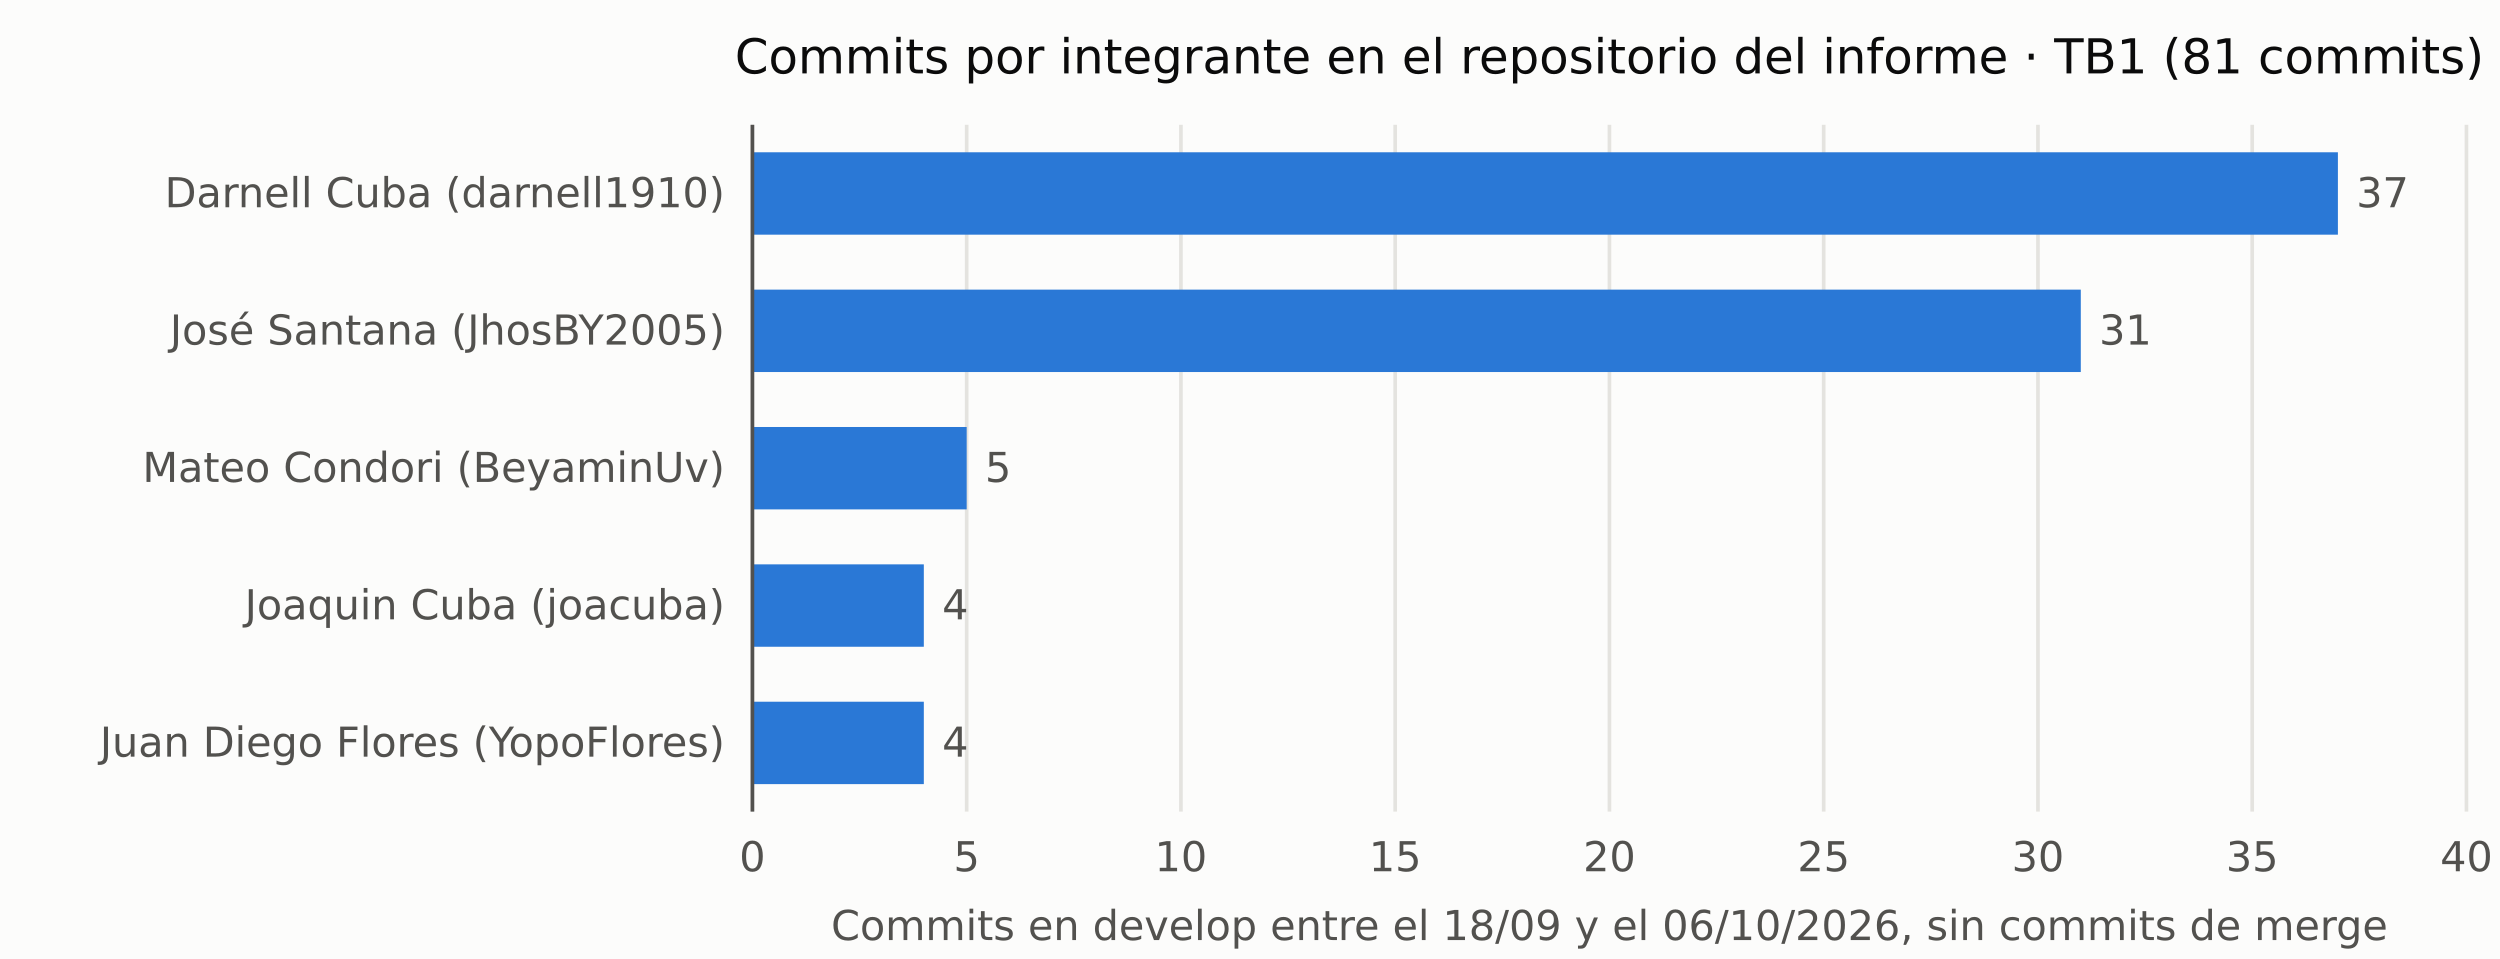
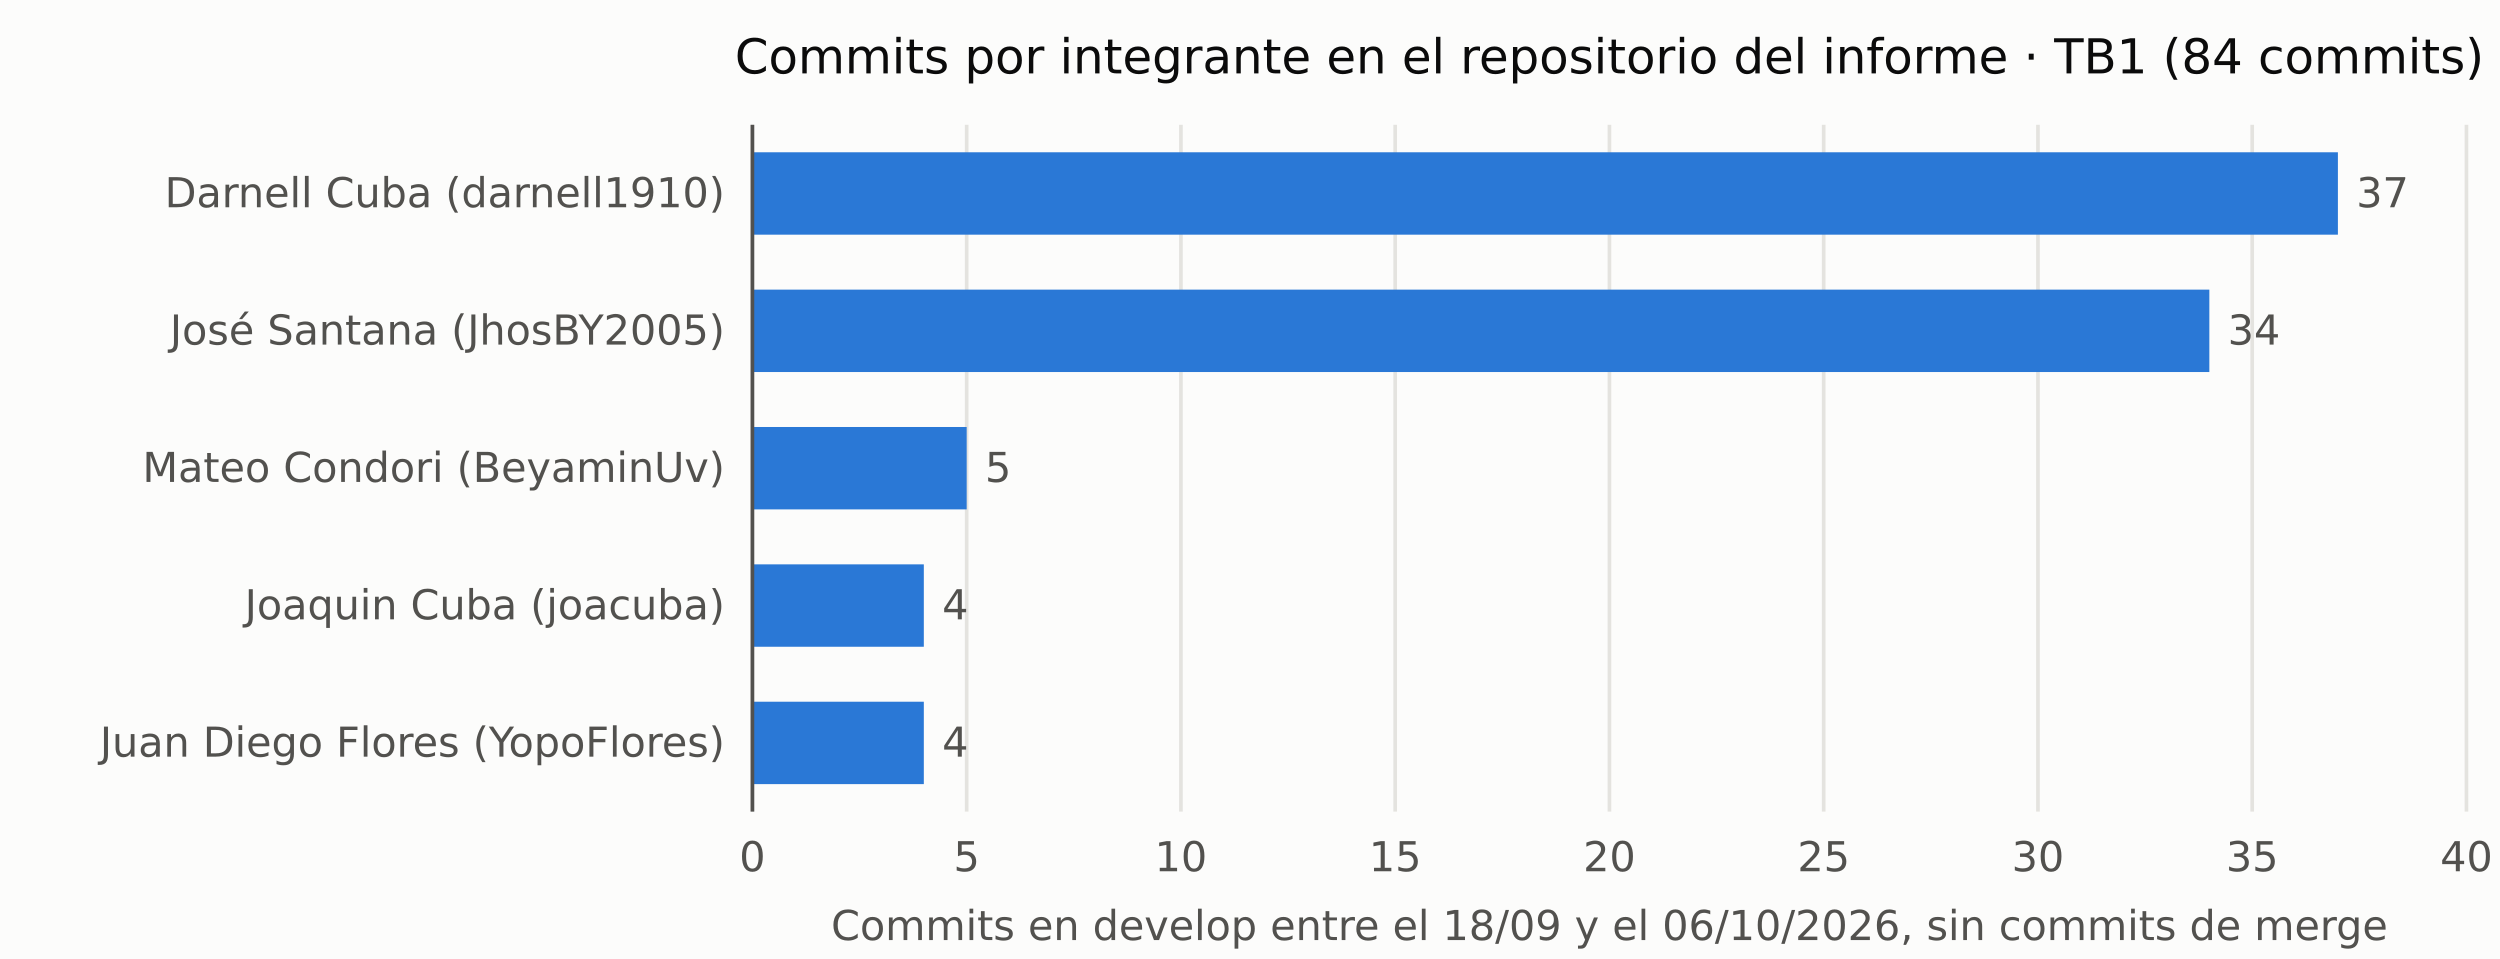
<svg xmlns="http://www.w3.org/2000/svg" width="544.912pt" height="208.999pt" viewBox="0 0 544.912 208.999" version="1.1">
  <rect x="0" y="0" width="544.912" height="208.999" fill="#fcfcfb" />
-   <text x="350.8" y="16" text-anchor="middle" style="font-family:'DejaVu Sans',Verdana,Arial,sans-serif;font-size:10.5px;fill:#0b0b0b">Commits por integrante en el repositorio del informe · TB1 (81 commits)</text>
+   <text x="350.8" y="16" text-anchor="middle" style="font-family:'DejaVu Sans',Verdana,Arial,sans-serif;font-size:10.5px;fill:#0b0b0b">Commits por integrante en el repositorio del informe · TB1 (84 commits)</text>
  <line x1="164.00" y1="27.2" x2="164.00" y2="176.90" stroke="#e4e3df" stroke-width="0.8" />
  <text x="164.00" y="189.90" text-anchor="middle" style="font-family:'DejaVu Sans',Verdana,Arial,sans-serif;font-size:9px;fill:#52514e">0</text>
  <line x1="210.70" y1="27.2" x2="210.70" y2="176.90" stroke="#e4e3df" stroke-width="0.8" />
  <text x="210.70" y="189.90" text-anchor="middle" style="font-family:'DejaVu Sans',Verdana,Arial,sans-serif;font-size:9px;fill:#52514e">5</text>
  <line x1="257.40" y1="27.2" x2="257.40" y2="176.90" stroke="#e4e3df" stroke-width="0.8" />
  <text x="257.40" y="189.90" text-anchor="middle" style="font-family:'DejaVu Sans',Verdana,Arial,sans-serif;font-size:9px;fill:#52514e">10</text>
  <line x1="304.10" y1="27.2" x2="304.10" y2="176.90" stroke="#e4e3df" stroke-width="0.8" />
  <text x="304.10" y="189.90" text-anchor="middle" style="font-family:'DejaVu Sans',Verdana,Arial,sans-serif;font-size:9px;fill:#52514e">15</text>
  <line x1="350.80" y1="27.2" x2="350.80" y2="176.90" stroke="#e4e3df" stroke-width="0.8" />
  <text x="350.80" y="189.90" text-anchor="middle" style="font-family:'DejaVu Sans',Verdana,Arial,sans-serif;font-size:9px;fill:#52514e">20</text>
  <line x1="397.50" y1="27.2" x2="397.50" y2="176.90" stroke="#e4e3df" stroke-width="0.8" />
  <text x="397.50" y="189.90" text-anchor="middle" style="font-family:'DejaVu Sans',Verdana,Arial,sans-serif;font-size:9px;fill:#52514e">25</text>
  <line x1="444.20" y1="27.2" x2="444.20" y2="176.90" stroke="#e4e3df" stroke-width="0.8" />
  <text x="444.20" y="189.90" text-anchor="middle" style="font-family:'DejaVu Sans',Verdana,Arial,sans-serif;font-size:9px;fill:#52514e">30</text>
  <line x1="490.90" y1="27.2" x2="490.90" y2="176.90" stroke="#e4e3df" stroke-width="0.8" />
  <text x="490.90" y="189.90" text-anchor="middle" style="font-family:'DejaVu Sans',Verdana,Arial,sans-serif;font-size:9px;fill:#52514e">35</text>
  <line x1="537.60" y1="27.2" x2="537.60" y2="176.90" stroke="#e4e3df" stroke-width="0.8" />
  <text x="537.60" y="189.90" text-anchor="middle" style="font-family:'DejaVu Sans',Verdana,Arial,sans-serif;font-size:9px;fill:#52514e">40</text>
  <rect x="164.0" y="33.19" width="345.58" height="17.96" fill="#2a78d6" />
  <text x="158.0" y="45.17" text-anchor="end" style="font-family:'DejaVu Sans',Verdana,Arial,sans-serif;font-size:9px;fill:#52514e">Darnell Cuba (darnell1910)</text>
  <text x="513.58" y="45.17" style="font-family:'DejaVu Sans',Verdana,Arial,sans-serif;font-size:9px;fill:#52514e">37</text>
-   <rect x="164.0" y="63.13" width="289.54" height="17.96" fill="#2a78d6" />
+   <rect x="164.0" y="63.13" width="317.56" height="17.96" fill="#2a78d6" />
  <text x="158.0" y="75.11" text-anchor="end" style="font-family:'DejaVu Sans',Verdana,Arial,sans-serif;font-size:9px;fill:#52514e">José Santana (JhosBY2005)</text>
-   <text x="457.54" y="75.11" style="font-family:'DejaVu Sans',Verdana,Arial,sans-serif;font-size:9px;fill:#52514e">31</text>
+   <text x="485.56" y="75.11" style="font-family:'DejaVu Sans',Verdana,Arial,sans-serif;font-size:9px;fill:#52514e">34</text>
  <rect x="164.0" y="93.07" width="46.70" height="17.96" fill="#2a78d6" />
  <text x="158.0" y="105.05" text-anchor="end" style="font-family:'DejaVu Sans',Verdana,Arial,sans-serif;font-size:9px;fill:#52514e">Mateo Condori (BeyaminUv)</text>
  <text x="214.70" y="105.05" style="font-family:'DejaVu Sans',Verdana,Arial,sans-serif;font-size:9px;fill:#52514e">5</text>
  <rect x="164.0" y="123.01" width="37.36" height="17.96" fill="#2a78d6" />
  <text x="158.0" y="134.99" text-anchor="end" style="font-family:'DejaVu Sans',Verdana,Arial,sans-serif;font-size:9px;fill:#52514e">Joaquin Cuba (joacuba)</text>
  <text x="205.36" y="134.99" style="font-family:'DejaVu Sans',Verdana,Arial,sans-serif;font-size:9px;fill:#52514e">4</text>
  <rect x="164.0" y="152.95" width="37.36" height="17.96" fill="#2a78d6" />
  <text x="158.0" y="164.93" text-anchor="end" style="font-family:'DejaVu Sans',Verdana,Arial,sans-serif;font-size:9px;fill:#52514e">Juan Diego Flores (YopoFlores)</text>
  <text x="205.36" y="164.93" style="font-family:'DejaVu Sans',Verdana,Arial,sans-serif;font-size:9px;fill:#52514e">4</text>
  <line x1="164.0" y1="27.2" x2="164.0" y2="176.90" stroke="#52514e" stroke-width="0.8" />
  <text x="350.8" y="204.90" text-anchor="middle" style="font-family:'DejaVu Sans',Verdana,Arial,sans-serif;font-size:9px;fill:#52514e">Commits en develop entre el 18/09 y el 06/10/2026, sin commits de merge</text>
</svg>
